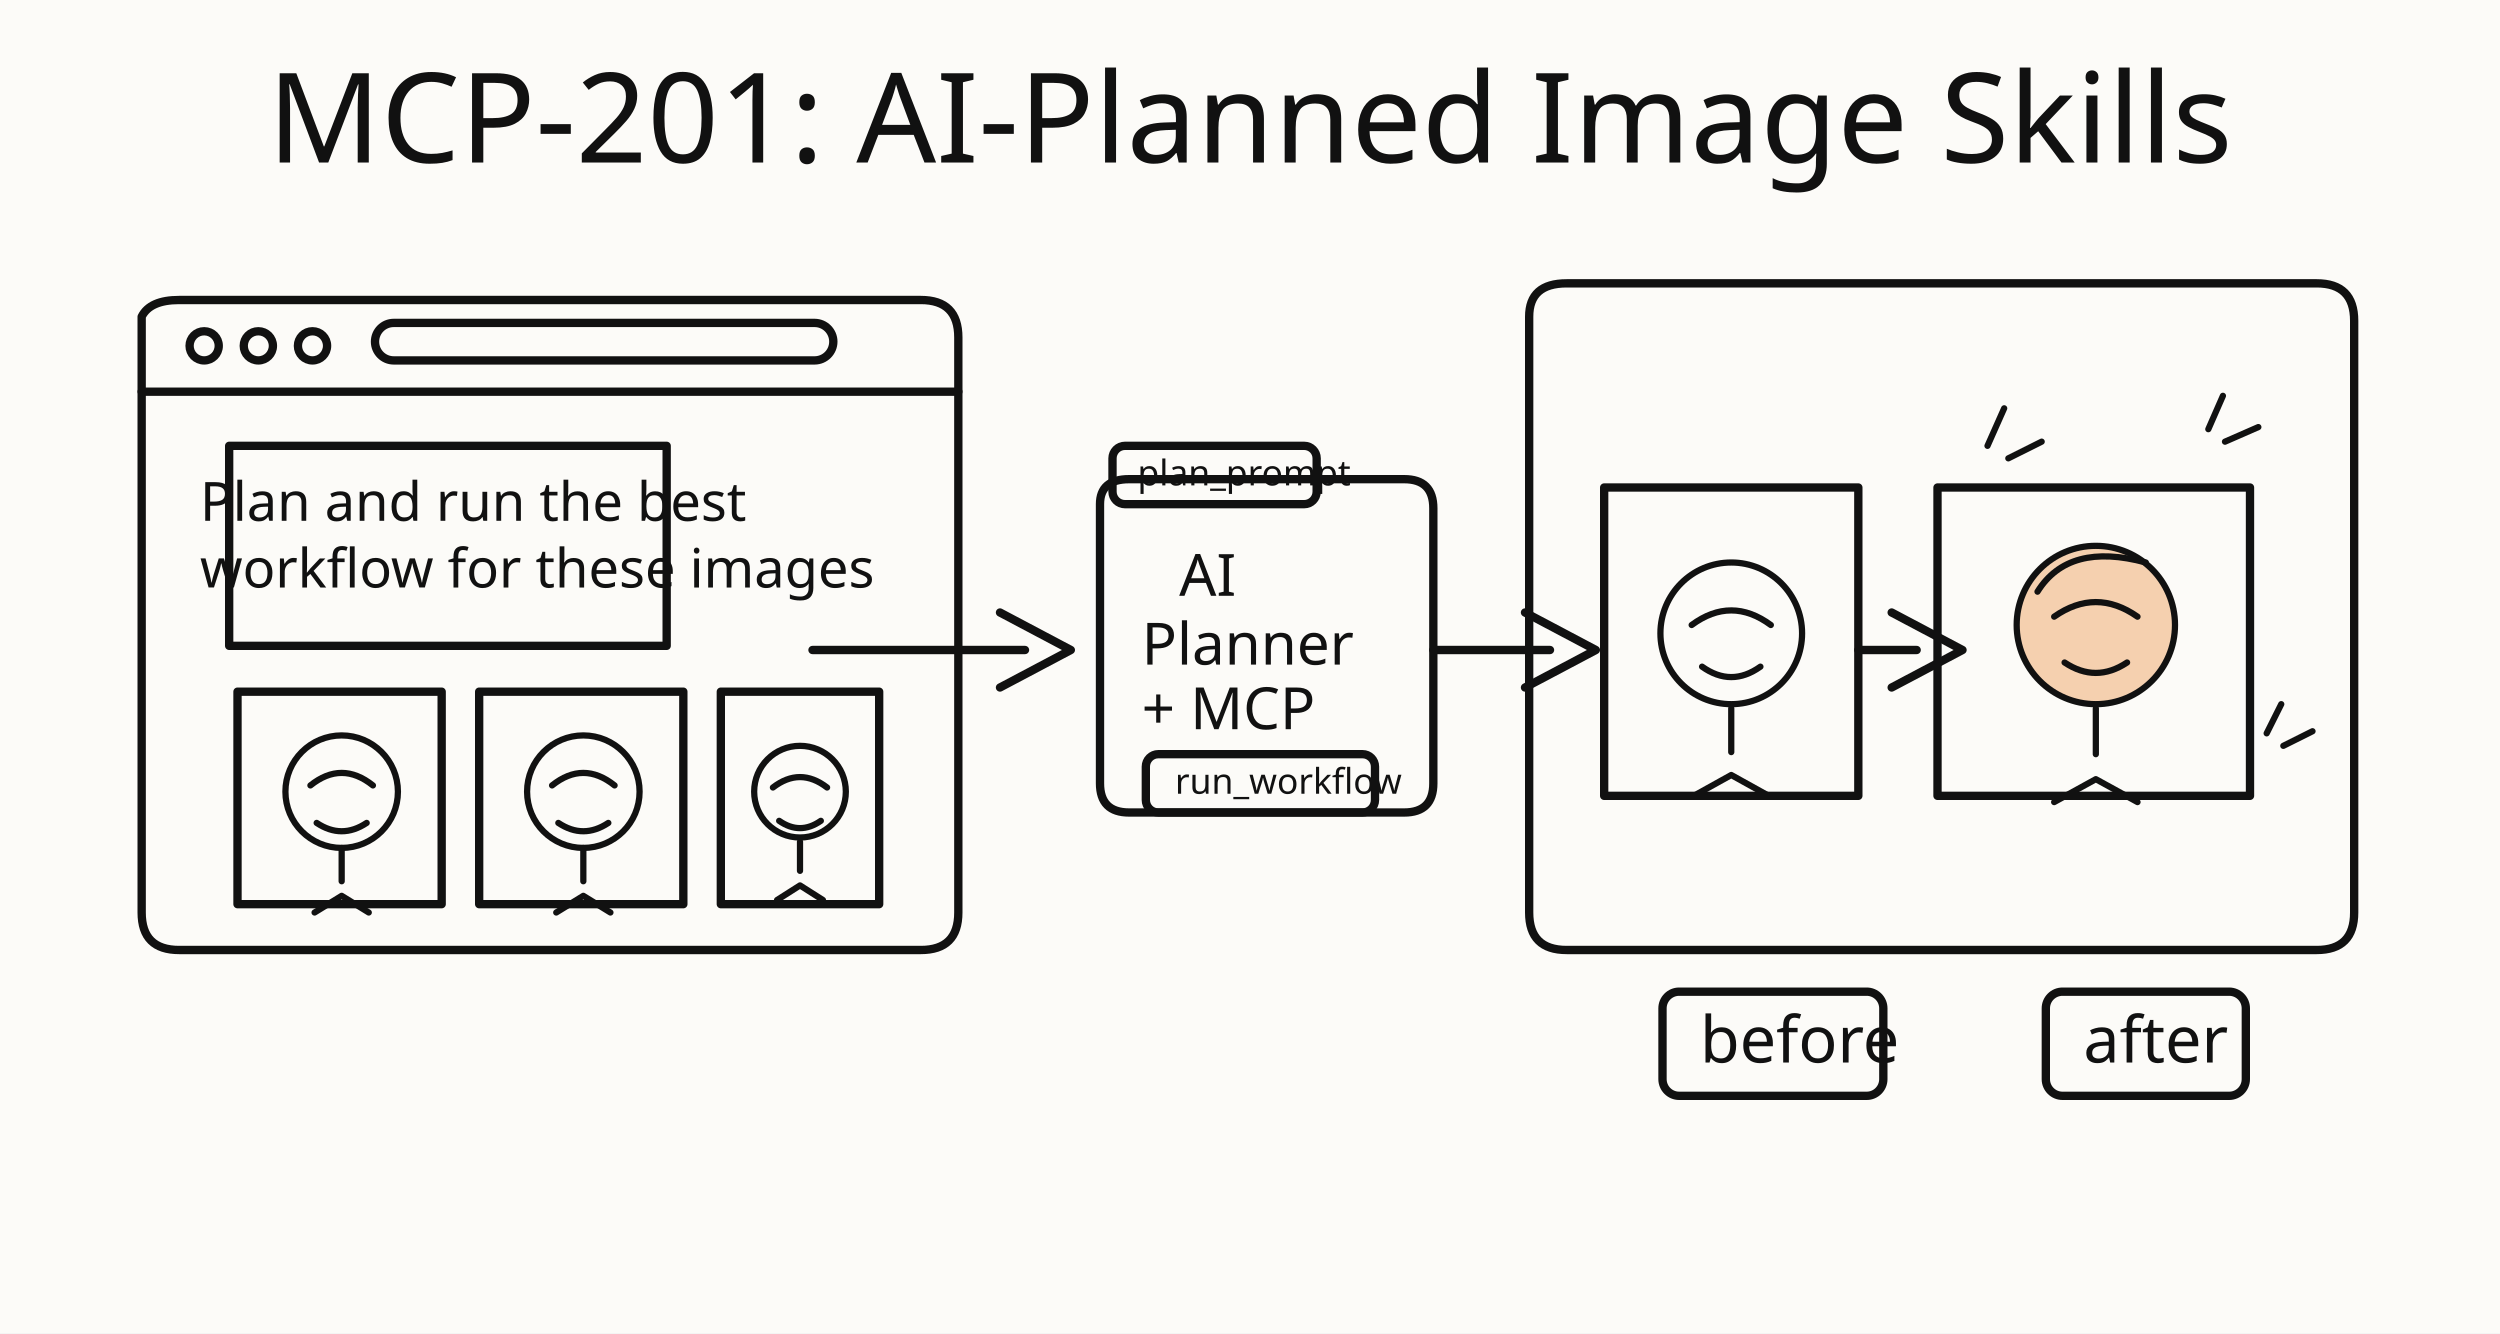
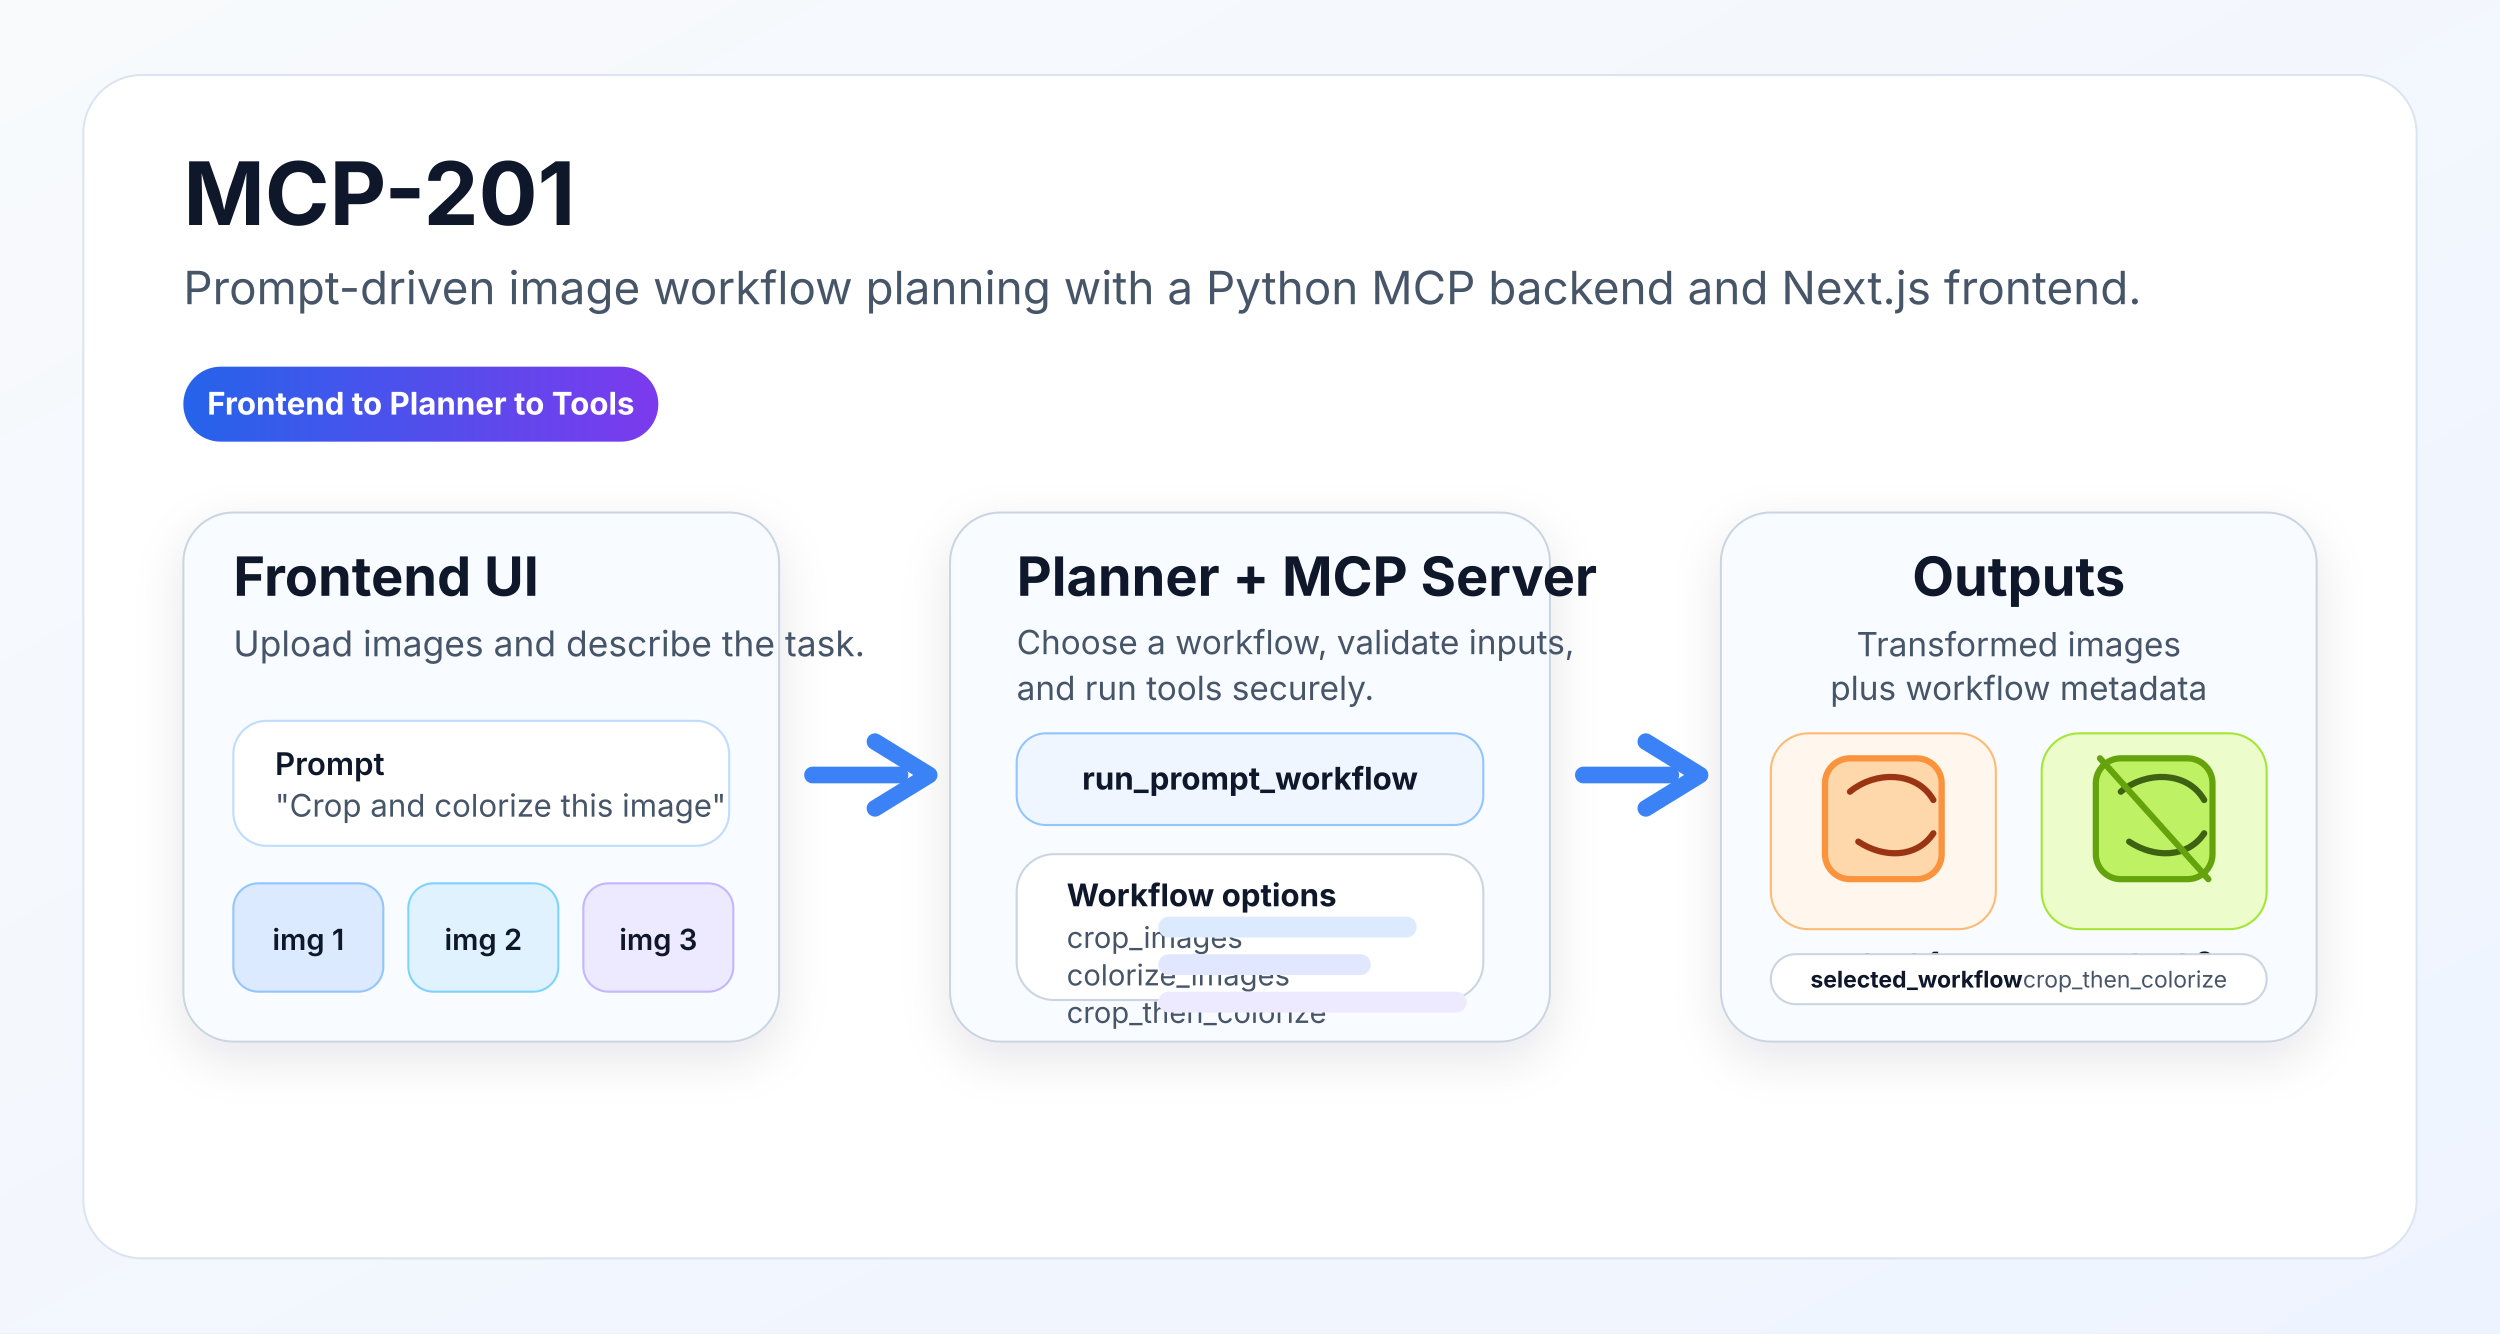
- <svg xmlns="http://www.w3.org/2000/svg" viewBox="0 0 1200 640" role="img" aria-label="MCP-201 doodle">
-   <rect width="1200" height="640" fill="#fcfbf8" />
-   <g font-family="Comic Sans MS, Chalkboard SE, Marker Felt, sans-serif" fill="#111">
-     <text x="600" y="78" text-anchor="middle" font-size="60">MCP-201: AI-Planned Image Skills</text>
+ <svg xmlns="http://www.w3.org/2000/svg" width="1200" height="640" viewBox="0 0 1200 640" role="img" aria-labelledby="title desc">
+   <defs>
+     <linearGradient id="bg" x1="0%" y1="0%" x2="100%" y2="100%">
+       <stop offset="0%" stop-color="#f8fafc" />
+       <stop offset="100%" stop-color="#eef4ff" />
+     </linearGradient>
+     <linearGradient id="accent" x1="0%" y1="0%" x2="100%" y2="0%">
+       <stop offset="0%" stop-color="#2563eb" />
+       <stop offset="100%" stop-color="#7c3aed" />
+     </linearGradient>
+     <filter id="shadow" x="-10%" y="-10%" width="120%" height="140%">
+       <feDropShadow dx="0" dy="8" stdDeviation="12" flood-color="#0f172a" flood-opacity="0.10" />
+     </filter>
+   </defs>
+   <rect width="1200" height="640" fill="url(#bg)" />
+   <rect x="40" y="36" width="1120" height="568" rx="28" fill="#ffffff" stroke="#dbe4f0" />
+   <g font-family="Inter, -apple-system, BlinkMacSystemFont, 'Segoe UI', sans-serif">
+     <text x="88" y="108" font-size="42" font-weight="700" fill="#0f172a">MCP-201</text>
+     <text x="88" y="146" font-size="22" fill="#475569">Prompt-driven image workflow planning with a Python MCP backend and Next.js frontend.</text>
  </g>
-   <g stroke="#111" stroke-width="4" fill="none" stroke-linecap="round" stroke-linejoin="round">
-     <path d="M68 152 q4 -8 18 -8 h356 q18 0 18 18 v276 q0 18 -18 18 h-356 q-18 0 -18 -18 z" />
-     <path d="M68 188 h392" />
-     <circle cx="98" cy="166" r="7" />
-     <circle cx="124" cy="166" r="7" />
-     <circle cx="150" cy="166" r="7" />
-     <rect x="180" y="155" width="220" height="18" rx="9" />
-     <path d="M110 214 h210 v96 h-210 z" />
-     <path d="M114 332 h98 v102 h-98 z" />
-     <path d="M230 332 h98 v102 h-98 z" />
-     <path d="M346 332 h76 v102 h-76 z" />
-     <path d="M528 242 q0 -12 14 -12 h132 q14 0 14 14 v132 q0 14 -14 14 h-132 q-14 0 -14 -14 z" />
-     <rect x="534" y="214" width="98" height="28" rx="6" />
-     <rect x="550" y="362" width="110" height="28" rx="6" />
-     <path d="M734 152 q0 -16 18 -16 h360 q18 0 18 18 v284 q0 18 -18 18 h-360 q-18 0 -18 -18 z" />
-     <path d="M770 234 h122 v148 h-122 z" />
-     <path d="M930 234 h150 v148 h-150 z" />
-     <path d="M390 312 h102" />
-     <path d="M480 294 l34 18 -34 18" />
-     <path d="M688 312 h56" />
-     <path d="M732 294 l34 18 -34 18" />
-     <path d="M892 312 h28" />
-     <path d="M908 294 l34 18 -34 18" />
-     <rect x="798" y="476" width="106" height="50" rx="8" />
-     <rect x="982" y="476" width="96" height="50" rx="8" />
+   <rect x="88" y="176" width="228" height="36" rx="18" fill="url(#accent)" />
+   <text x="202" y="199" text-anchor="middle" font-family="Inter, -apple-system, BlinkMacSystemFont, 'Segoe UI', sans-serif" font-size="15" font-weight="700" fill="#ffffff">Frontend to Planner to Tools</text>
+   <g filter="url(#shadow)" font-family="Inter, -apple-system, BlinkMacSystemFont, 'Segoe UI', sans-serif">
+     <rect x="88" y="246" width="286" height="254" rx="24" fill="#f8fbff" stroke="#cbd5e1" />
+     <rect x="456" y="246" width="288" height="254" rx="24" fill="#f8fbff" stroke="#cbd5e1" />
+     <rect x="826" y="246" width="286" height="254" rx="24" fill="#f8fbff" stroke="#cbd5e1" />
  </g>
-   <g font-family="Comic Sans MS, Chalkboard SE, Marker Felt, sans-serif" fill="#111">
-     <text x="96" y="250" font-size="26">Plan and run the best</text>
-     <text x="96" y="282" font-size="26">workflow for these images</text>
-     <text x="546" y="233" font-size="17">plan_prompt</text>
-     <text x="566" y="286" font-size="28">AI</text>
-     <text x="548" y="319" font-size="28">Planner</text>
-     <text x="548" y="350" font-size="28">+ MCP</text>
-     <text x="564" y="381" font-size="17">run_workflow</text>
-     <text x="816" y="510" font-size="31">before</text>
-     <text x="1000" y="510" font-size="31">after</text>
+   <g font-family="Inter, -apple-system, BlinkMacSystemFont, 'Segoe UI', sans-serif" fill="#0f172a">
+     <text x="112" y="286" font-size="26" font-weight="700">Frontend UI</text>
+     <text x="112" y="315" font-size="17" fill="#475569">Upload images and describe the task.</text>
+     <rect x="112" y="346" width="238" height="60" rx="16" fill="#ffffff" stroke="#bfdbfe" />
+     <text x="132" y="372" font-size="15" font-weight="600">Prompt</text>
+     <text x="132" y="392" font-size="15" fill="#475569">"Crop and colorize this image"</text>
+     <rect x="112" y="424" width="72" height="52" rx="12" fill="#dbeafe" stroke="#93c5fd" />
+     <rect x="196" y="424" width="72" height="52" rx="12" fill="#e0f2fe" stroke="#7dd3fc" />
+     <rect x="280" y="424" width="72" height="52" rx="12" fill="#ede9fe" stroke="#c4b5fd" />
+     <text x="148" y="456" text-anchor="middle" font-size="14" font-weight="600">img 1</text>
+     <text x="232" y="456" text-anchor="middle" font-size="14" font-weight="600">img 2</text>
+     <text x="316" y="456" text-anchor="middle" font-size="14" font-weight="600">img 3</text>
+     <text x="488" y="286" font-size="26" font-weight="700">Planner + MCP Server</text>
+     <text x="488" y="314" font-size="16" fill="#475569">Choose a workflow, validate inputs,</text>
+     <text x="488" y="336" font-size="16" fill="#475569">and run tools securely.</text>
+     <rect x="488" y="352" width="224" height="44" rx="14" fill="#eff6ff" stroke="#93c5fd" />
+     <text x="600" y="379" text-anchor="middle" font-size="15" font-weight="700">run_prompt_workflow</text>
+     <rect x="488" y="410" width="224" height="70" rx="18" fill="#ffffff" stroke="#cbd5e1" />
+     <text x="512" y="435" font-size="15" font-weight="700">Workflow options</text>
+     <text x="512" y="455" font-size="14" fill="#475569">crop_images</text>
+     <text x="512" y="473" font-size="14" fill="#475569">colorize_images</text>
+     <text x="512" y="491" font-size="14" fill="#475569">crop_then_colorize</text>
+     <text x="969" y="286" text-anchor="middle" font-size="26" font-weight="700">Outputs</text>
+     <text x="969" y="315" text-anchor="middle" font-size="16" fill="#475569">Transformed images</text>
+     <text x="969" y="336" text-anchor="middle" font-size="16" fill="#475569">plus workflow metadata</text>
+     <rect x="850" y="352" width="108" height="94" rx="18" fill="#fff7ed" stroke="#fdba74" />
+     <rect x="980" y="352" width="108" height="94" rx="18" fill="#ecfccb" stroke="#a3e635" />
+     <text x="904" y="467" text-anchor="middle" font-size="14" font-weight="700">output 1</text>
+     <text x="1034" y="467" text-anchor="middle" font-size="14" font-weight="700">output 2</text>
+     <rect x="850" y="458" width="238" height="24" rx="12" fill="#ffffff" stroke="#cbd5e1" />
+     <text x="869" y="474" font-size="11" font-weight="700">selected_workflow</text>
+     <text x="1069" y="474" text-anchor="end" font-size="11" fill="#475569">crop_then_colorize</text>
  </g>
-   <g stroke="#111" stroke-width="3" fill="none" stroke-linecap="round" stroke-linejoin="round">
-     <circle cx="164" cy="380" r="27" />
-     <path d="M149 377 q15 -12 30 0" />
-     <path d="M152 395 q12 8 24 0" />
-     <path d="M164 407 v16" />
-     <path d="M151 438 l13 -8 13 8" />
-     <circle cx="280" cy="380" r="27" />
-     <path d="M265 377 q15 -12 30 0" />
-     <path d="M268 395 q12 8 24 0" />
-     <path d="M280 407 v16" />
-     <path d="M267 438 l13 -8 13 8" />
-     <circle cx="384" cy="380" r="22" />
-     <path d="M371 378 q13 -10 26 0" />
-     <path d="M374 394 q10 7 20 0" />
-     <path d="M384 404 v14" />
-     <path d="M373 432 l11 -7 11 7" />
-     <circle cx="831" cy="304" r="34" />
-     <path d="M812 300 q19 -14 38 0" />
-     <path d="M817 320 q14 10 28 0" />
-     <path d="M831 340 v21" />
-     <path d="M813 382 l18 -10 18 10" />
-     <circle cx="1006" cy="300" r="38" fill="#f5d0af" />
-     <path d="M986 296 q20 -14 40 0" />
-     <path d="M991 318 q15 10 30 0" />
-     <path d="M1006 340 v22" />
-     <path d="M986 385 l20 -11 20 11" />
-     <path d="M978 284 q15 -24 52 -14" />
+   <g stroke="#3b82f6" stroke-width="8" fill="none" stroke-linecap="round" stroke-linejoin="round">
+     <path d="M390 372 H432" />
+     <path d="M420 356 L446 372 L420 388" />
+     <path d="M760 372 H802" />
+     <path d="M790 356 L816 372 L790 388" />
  </g>
-   <g stroke="#111" stroke-width="3" fill="none" stroke-linecap="round">
-     <path d="M954 214 l8 -18" />
-     <path d="M964 220 l16 -8" />
-     <path d="M1060 206 l7 -16" />
-     <path d="M1068 212 l16 -7" />
-     <path d="M1088 352 l7 -14" />
-     <path d="M1096 358 l14 -7" />
+   <g fill="none" stroke-linecap="round" stroke-linejoin="round">
+     <rect x="876" y="364" width="56" height="58" rx="12" fill="#fed7aa" stroke="#fb923c" stroke-width="3" />
+     <path d="M888 380 C900 370, 920 370, 928 384" stroke="#9a3412" stroke-width="3" />
+     <path d="M892 404 C904 412, 920 412, 928 400" stroke="#9a3412" stroke-width="3" />
+     <rect x="1006" y="364" width="56" height="58" rx="12" fill="#bef264" stroke="#65a30d" stroke-width="3" />
+     <path d="M1018 380 C1030 370, 1050 370, 1058 384" stroke="#3f6212" stroke-width="3" />
+     <path d="M1022 404 C1034 412, 1050 412, 1058 400" stroke="#3f6212" stroke-width="3" />
+     <path d="M1008 364 L1060 422" stroke="#65a30d" stroke-width="3" />
+     <rect x="556" y="440" width="124" height="10" rx="5" fill="#dbeafe" stroke="none" />
+     <rect x="556" y="458" width="102" height="10" rx="5" fill="#e0e7ff" stroke="none" />
+     <rect x="556" y="476" width="148" height="10" rx="5" fill="#ede9fe" stroke="none" />
  </g>
</svg>
